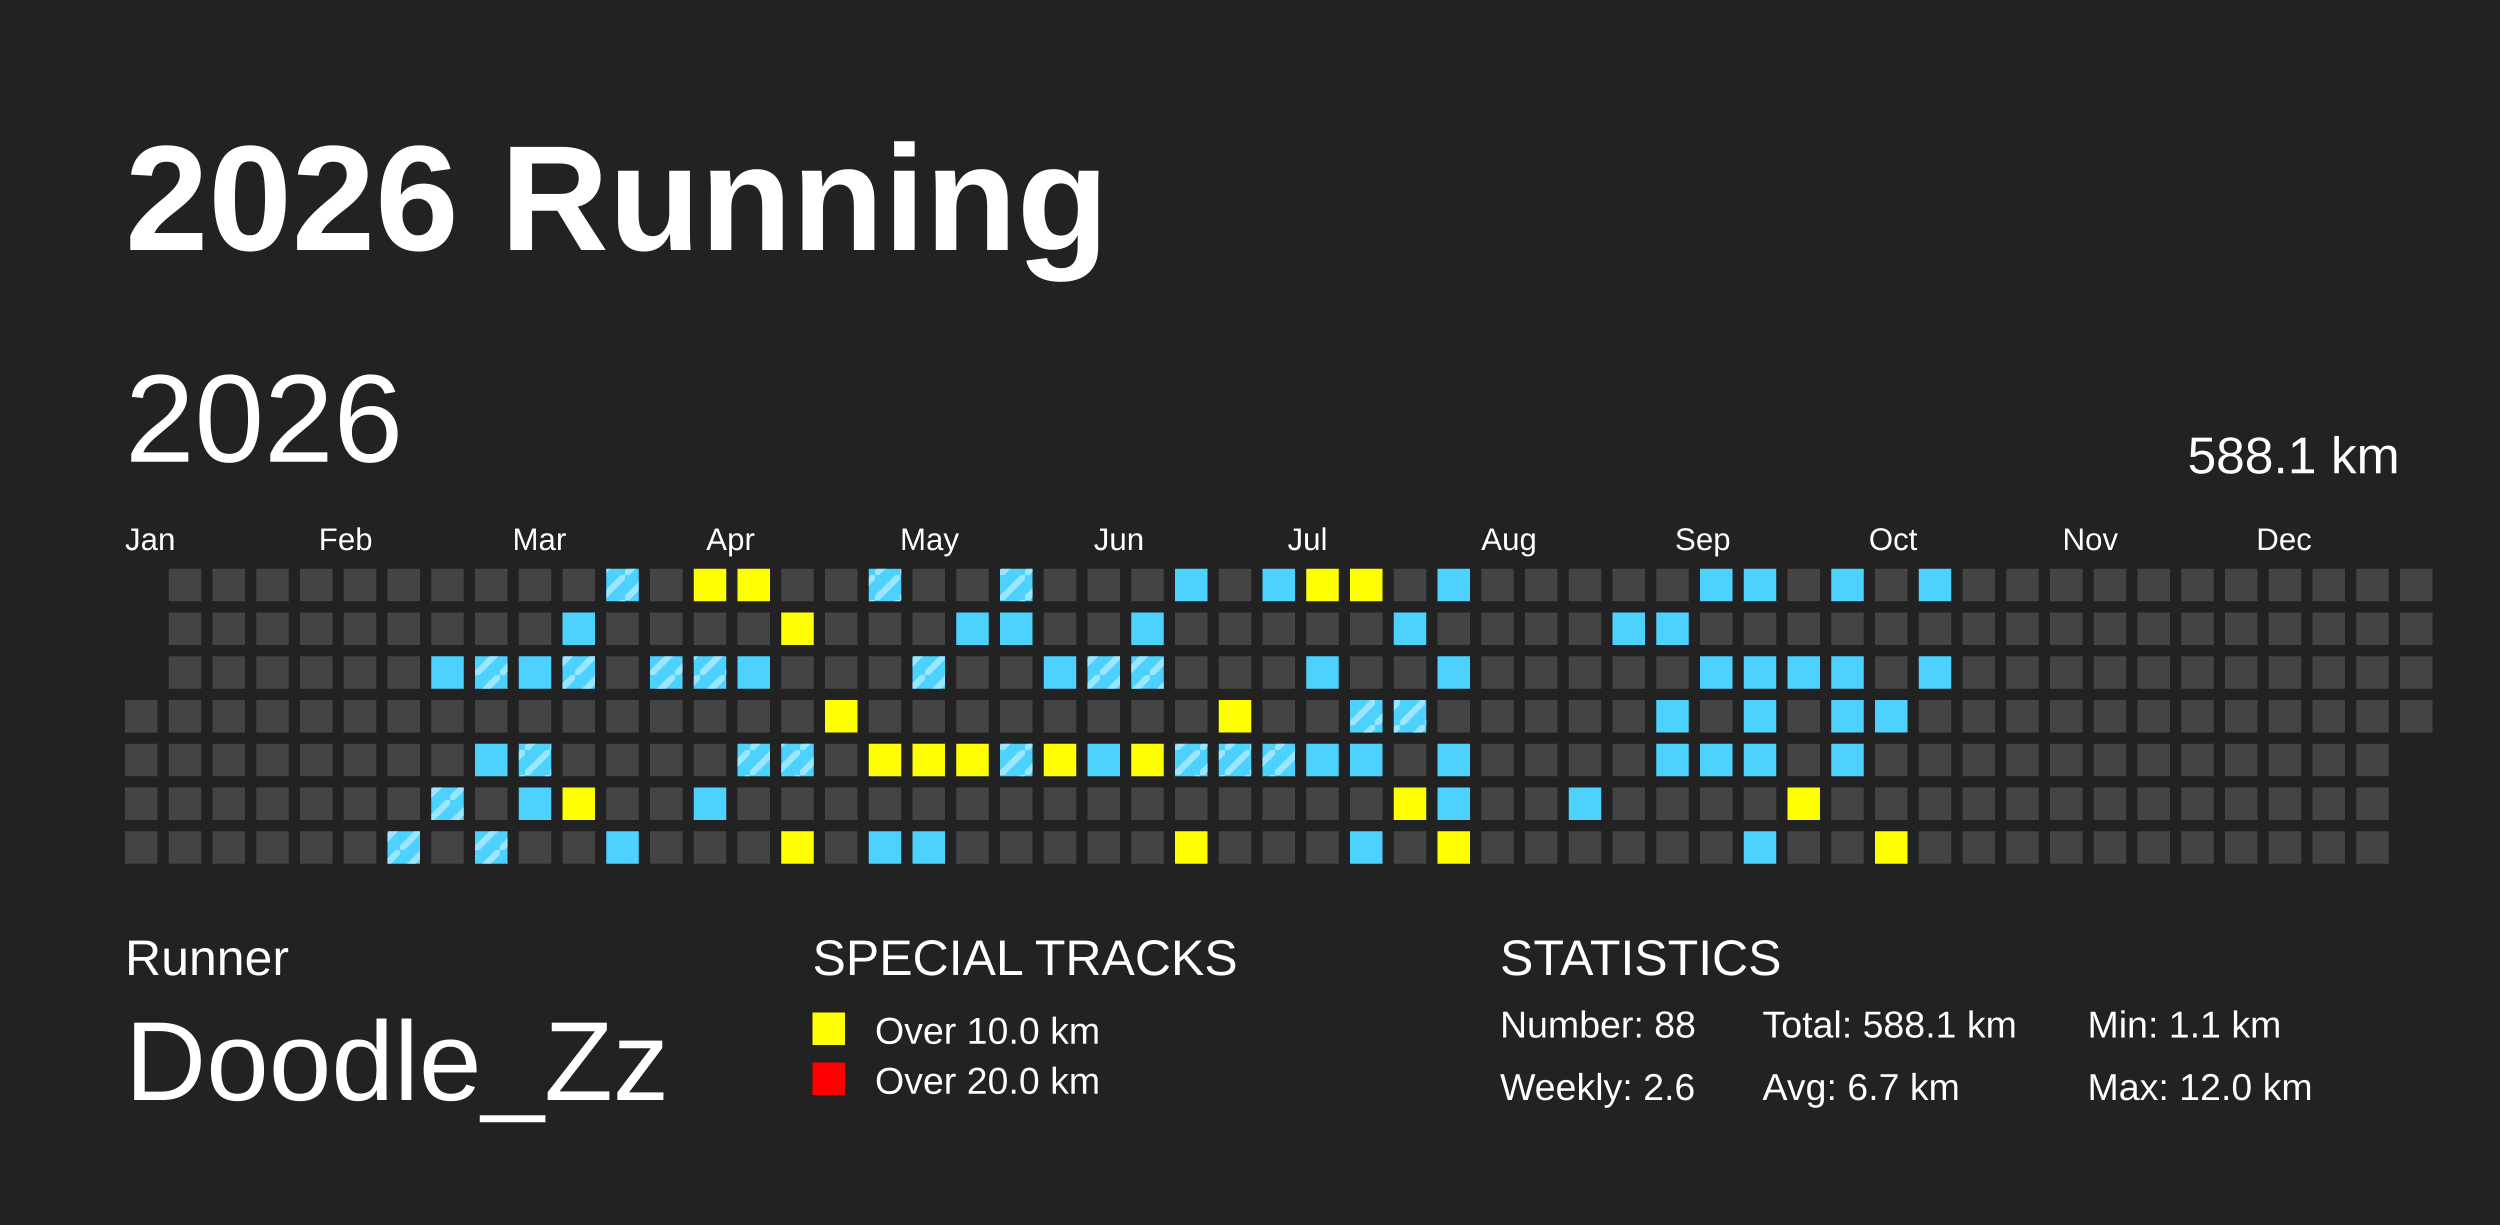
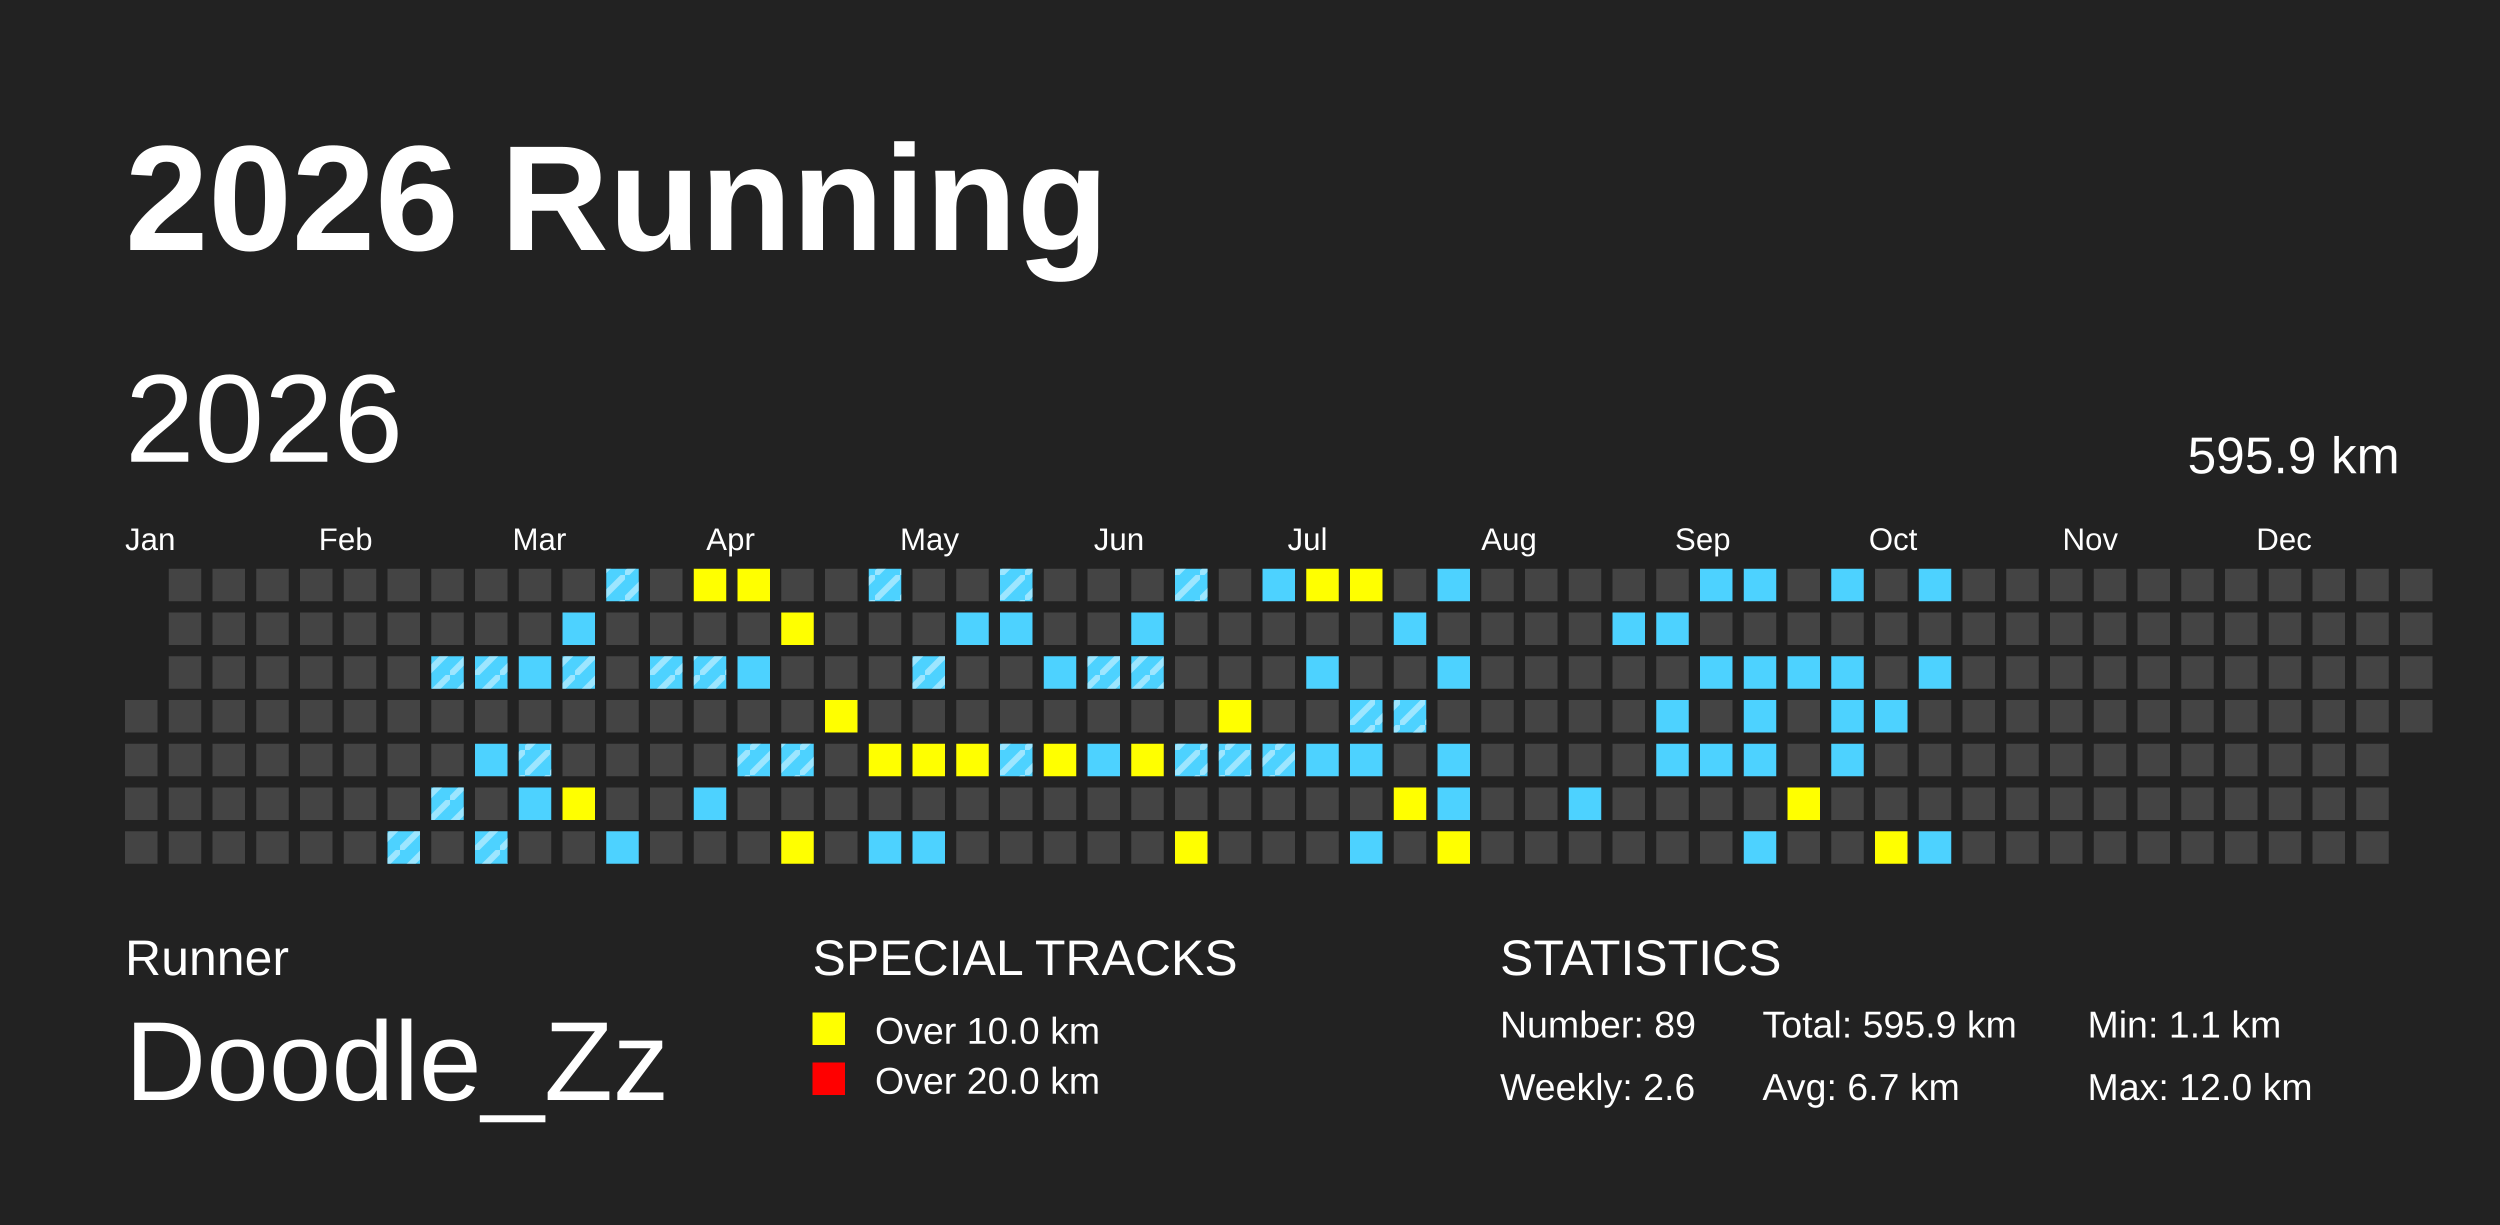
<svg xmlns="http://www.w3.org/2000/svg" baseProfile="full" height="98mm" version="1.1" viewBox="0,0,200,98" width="200mm">
  <defs>
    <pattern height="2" id="indoor-stripe" patternUnits="userSpaceOnUse" width="2">
      <line stroke="white" stroke-opacity="0.45" stroke-width="0.5" x1="0" x2="2" y1="2" y2="0" />
    </pattern>
  </defs>
  <rect fill="#222222" height="98" width="200" x="0" y="0" />
  <text fill="#FFFFFF" style="font-size:12px; font-family:Arial; font-weight:bold;" x="10" y="20">2026 Running</text>
  <text fill="#FFFFFF" style="font-size:4px; font-family:Arial" x="10" y="78">Runner</text>
  <text fill="#FFFFFF" style="font-size:9px; font-family:Arial" x="10" y="88">Doodle_Zz</text>
  <text fill="#FFFFFF" style="font-size:4px; font-family:Arial" x="65" y="78">SPECIAL TRACKS</text>
  <rect fill="yellow" height="2.6" width="2.6" x="65" y="81" />
  <text fill="#FFFFFF" style="font-size:3px; font-family:Arial" x="70" y="83.5">Over 10.0 km</text>
  <rect fill="red" height="2.6" width="2.6" x="65" y="85" />
  <text fill="#FFFFFF" style="font-size:3px; font-family:Arial" x="70" y="87.5">Over 20.0 km</text>
  <text fill="#FFFFFF" style="font-size:4px; font-family:Arial" x="120" y="78">STATISTICS</text>
-   <text fill="#FFFFFF" style="font-size:3px; font-family:Arial" x="120" y="83">Number: 88</text>
+   <text fill="#FFFFFF" style="font-size:3px; font-family:Arial" x="120" y="83">Number: 89</text>
  <text fill="#FFFFFF" style="font-size:3px; font-family:Arial" x="120" y="88">Weekly: 2.6</text>
-   <text fill="#FFFFFF" style="font-size:3px; font-family:Arial" x="141" y="83">Total: 588.1 km</text>
+   <text fill="#FFFFFF" style="font-size:3px; font-family:Arial" x="141" y="83">Total: 595.9 km</text>
  <text fill="#FFFFFF" style="font-size:3px; font-family:Arial" x="141" y="88">Avg: 6.7 km</text>
  <text fill="#FFFFFF" style="font-size:3px; font-family:Arial" x="167" y="83">Min: 1.1 km</text>
  <text fill="#FFFFFF" style="font-size:3px; font-family:Arial" x="167" y="88">Max: 12.0 km</text>
  <text dominant-baseline="hanging" fill="#FFFFFF" style="font-size:10.0px; font-family:Arial;" x="10" y="30">2026</text>
-   <text dominant-baseline="hanging" fill="#FFFFFF" style="font-size:4.125px; font-family:Arial;" x="175" y="35">588.1 km</text>
+   <text dominant-baseline="hanging" fill="#FFFFFF" style="font-size:4.125px; font-family:Arial;" x="175" y="35">595.9 km</text>
  <text fill="#FFFFFF" style="font-size:2.5px; font-family:Arial" x="10.0" y="44">Jan</text>
  <text fill="#FFFFFF" style="font-size:2.5px; font-family:Arial" x="25.5" y="44">Feb</text>
  <text fill="#FFFFFF" style="font-size:2.5px; font-family:Arial" x="41.0" y="44">Mar</text>
  <text fill="#FFFFFF" style="font-size:2.5px; font-family:Arial" x="56.5" y="44">Apr</text>
  <text fill="#FFFFFF" style="font-size:2.5px; font-family:Arial" x="72.0" y="44">May</text>
  <text fill="#FFFFFF" style="font-size:2.5px; font-family:Arial" x="87.5" y="44">Jun</text>
  <text fill="#FFFFFF" style="font-size:2.5px; font-family:Arial" x="103.0" y="44">Jul</text>
  <text fill="#FFFFFF" style="font-size:2.5px; font-family:Arial" x="118.5" y="44">Aug</text>
  <text fill="#FFFFFF" style="font-size:2.5px; font-family:Arial" x="134.0" y="44">Sep</text>
  <text fill="#FFFFFF" style="font-size:2.5px; font-family:Arial" x="149.5" y="44">Oct</text>
  <text fill="#FFFFFF" style="font-size:2.5px; font-family:Arial" x="165.0" y="44">Nov</text>
  <text fill="#FFFFFF" style="font-size:2.5px; font-family:Arial" x="180.5" y="44">Dec</text>
  <rect fill="#444444" height="2.6" width="2.6" x="10.0" y="56.0" />
  <rect fill="#444444" height="2.6" width="2.6" x="10.0" y="59.5" />
  <rect fill="#444444" height="2.6" width="2.6" x="10.0" y="63.0" />
  <rect fill="#444444" height="2.6" width="2.6" x="10.0" y="66.5" />
  <rect fill="#444444" height="2.6" width="2.6" x="13.5" y="45.5" />
  <rect fill="#444444" height="2.6" width="2.6" x="13.5" y="49.0" />
  <rect fill="#444444" height="2.6" width="2.6" x="13.5" y="52.5" />
  <rect fill="#444444" height="2.6" width="2.6" x="13.5" y="56.0" />
  <rect fill="#444444" height="2.6" width="2.6" x="13.5" y="59.5" />
  <rect fill="#444444" height="2.6" width="2.6" x="13.5" y="63.0" />
  <rect fill="#444444" height="2.6" width="2.6" x="13.5" y="66.5" />
  <rect fill="#444444" height="2.6" width="2.6" x="17.0" y="45.5" />
  <rect fill="#444444" height="2.6" width="2.6" x="17.0" y="49.0" />
  <rect fill="#444444" height="2.6" width="2.6" x="17.0" y="52.5" />
  <rect fill="#444444" height="2.6" width="2.6" x="17.0" y="56.0" />
  <rect fill="#444444" height="2.6" width="2.6" x="17.0" y="59.5" />
  <rect fill="#444444" height="2.6" width="2.6" x="17.0" y="63.0" />
  <rect fill="#444444" height="2.6" width="2.6" x="17.0" y="66.5" />
  <rect fill="#444444" height="2.6" width="2.6" x="20.5" y="45.5" />
  <rect fill="#444444" height="2.6" width="2.6" x="20.5" y="49.0" />
  <rect fill="#444444" height="2.6" width="2.6" x="20.5" y="52.5" />
  <rect fill="#444444" height="2.6" width="2.6" x="20.5" y="56.0" />
  <rect fill="#444444" height="2.6" width="2.6" x="20.5" y="59.5" />
  <rect fill="#444444" height="2.6" width="2.6" x="20.5" y="63.0" />
  <rect fill="#444444" height="2.6" width="2.6" x="20.5" y="66.5" />
  <rect fill="#444444" height="2.6" width="2.6" x="24.0" y="45.5" />
  <rect fill="#444444" height="2.6" width="2.6" x="24.0" y="49.0" />
  <rect fill="#444444" height="2.6" width="2.6" x="24.0" y="52.5" />
  <rect fill="#444444" height="2.6" width="2.6" x="24.0" y="56.0" />
  <rect fill="#444444" height="2.6" width="2.6" x="24.0" y="59.5" />
  <rect fill="#444444" height="2.6" width="2.6" x="24.0" y="63.0" />
  <rect fill="#444444" height="2.6" width="2.6" x="24.0" y="66.5" />
  <rect fill="#444444" height="2.6" width="2.6" x="27.5" y="45.5" />
  <rect fill="#444444" height="2.6" width="2.6" x="27.5" y="49.0" />
  <rect fill="#444444" height="2.6" width="2.6" x="27.5" y="52.5" />
  <rect fill="#444444" height="2.6" width="2.6" x="27.5" y="56.0" />
  <rect fill="#444444" height="2.6" width="2.6" x="27.5" y="59.5" />
  <rect fill="#444444" height="2.6" width="2.6" x="27.5" y="63.0" />
  <rect fill="#444444" height="2.6" width="2.6" x="27.5" y="66.5" />
  <rect fill="#444444" height="2.6" width="2.6" x="31.0" y="45.5" />
  <rect fill="#444444" height="2.6" width="2.6" x="31.0" y="49.0" />
  <rect fill="#444444" height="2.6" width="2.6" x="31.0" y="52.5" />
  <rect fill="#444444" height="2.6" width="2.6" x="31.0" y="56.0" />
  <rect fill="#444444" height="2.6" width="2.6" x="31.0" y="59.5" />
  <rect fill="#444444" height="2.6" width="2.6" x="31.0" y="63.0" />
  <rect fill="#4DD2FF" height="2.6" width="2.6" x="31.0" y="66.5" />
  <rect fill="url(#indoor-stripe)" height="2.6" style="pointer-events: none;" width="2.6" x="31.0" y="66.5" />
  <rect fill="#444444" height="2.6" width="2.6" x="34.5" y="45.5" />
  <rect fill="#444444" height="2.6" width="2.6" x="34.5" y="49.0" />
  <rect fill="#4DD2FF" height="2.6" width="2.6" x="34.5" y="52.5" />
+   <rect fill="url(#indoor-stripe)" height="2.6" style="pointer-events: none;" width="2.6" x="34.5" y="52.5" />
  <rect fill="#444444" height="2.6" width="2.6" x="34.5" y="56.0" />
  <rect fill="#444444" height="2.6" width="2.6" x="34.5" y="59.5" />
  <rect fill="#4DD2FF" height="2.6" width="2.6" x="34.5" y="63.0" />
  <rect fill="url(#indoor-stripe)" height="2.6" style="pointer-events: none;" width="2.6" x="34.5" y="63.0" />
  <rect fill="#444444" height="2.6" width="2.6" x="34.5" y="66.5" />
  <rect fill="#444444" height="2.6" width="2.6" x="38.0" y="45.5" />
  <rect fill="#444444" height="2.6" width="2.6" x="38.0" y="49.0" />
  <rect fill="#4DD2FF" height="2.6" width="2.6" x="38.0" y="52.5" />
  <rect fill="url(#indoor-stripe)" height="2.6" style="pointer-events: none;" width="2.6" x="38.0" y="52.5" />
  <rect fill="#444444" height="2.6" width="2.6" x="38.0" y="56.0" />
  <rect fill="#4DD2FF" height="2.6" width="2.6" x="38.0" y="59.5" />
  <rect fill="#444444" height="2.6" width="2.6" x="38.0" y="63.0" />
  <rect fill="#4DD2FF" height="2.6" width="2.6" x="38.0" y="66.5" />
  <rect fill="url(#indoor-stripe)" height="2.6" style="pointer-events: none;" width="2.6" x="38.0" y="66.5" />
  <rect fill="#444444" height="2.6" width="2.6" x="41.5" y="45.5" />
  <rect fill="#444444" height="2.6" width="2.6" x="41.5" y="49.0" />
  <rect fill="#4DD2FF" height="2.6" width="2.6" x="41.5" y="52.5" />
  <rect fill="#444444" height="2.6" width="2.6" x="41.5" y="56.0" />
  <rect fill="#4DD2FF" height="2.6" width="2.6" x="41.5" y="59.5" />
  <rect fill="url(#indoor-stripe)" height="2.6" style="pointer-events: none;" width="2.6" x="41.5" y="59.5" />
  <rect fill="#4DD2FF" height="2.6" width="2.6" x="41.5" y="63.0" />
  <rect fill="#444444" height="2.6" width="2.6" x="41.5" y="66.5" />
  <rect fill="#444444" height="2.6" width="2.6" x="45.0" y="45.5" />
  <rect fill="#4DD2FF" height="2.6" width="2.6" x="45.0" y="49.0" />
  <rect fill="#4DD2FF" height="2.6" width="2.6" x="45.0" y="52.5" />
  <rect fill="url(#indoor-stripe)" height="2.6" style="pointer-events: none;" width="2.6" x="45.0" y="52.5" />
  <rect fill="#444444" height="2.6" width="2.6" x="45.0" y="56.0" />
  <rect fill="#444444" height="2.6" width="2.6" x="45.0" y="59.5" />
  <rect fill="yellow" height="2.6" width="2.6" x="45.0" y="63.0" />
  <rect fill="#444444" height="2.6" width="2.6" x="45.0" y="66.5" />
  <rect fill="#4DD2FF" height="2.6" width="2.6" x="48.5" y="45.5" />
  <rect fill="url(#indoor-stripe)" height="2.6" style="pointer-events: none;" width="2.6" x="48.5" y="45.5" />
  <rect fill="#444444" height="2.6" width="2.6" x="48.5" y="49.0" />
  <rect fill="#444444" height="2.6" width="2.6" x="48.5" y="52.5" />
  <rect fill="#444444" height="2.6" width="2.6" x="48.5" y="56.0" />
  <rect fill="#444444" height="2.6" width="2.6" x="48.5" y="59.5" />
  <rect fill="#444444" height="2.6" width="2.6" x="48.5" y="63.0" />
  <rect fill="#4DD2FF" height="2.6" width="2.6" x="48.5" y="66.5" />
  <rect fill="#444444" height="2.6" width="2.6" x="52.0" y="45.5" />
  <rect fill="#444444" height="2.6" width="2.6" x="52.0" y="49.0" />
  <rect fill="#4DD2FF" height="2.6" width="2.6" x="52.0" y="52.5" />
  <rect fill="url(#indoor-stripe)" height="2.6" style="pointer-events: none;" width="2.6" x="52.0" y="52.5" />
  <rect fill="#444444" height="2.6" width="2.6" x="52.0" y="56.0" />
  <rect fill="#444444" height="2.6" width="2.6" x="52.0" y="59.5" />
  <rect fill="#444444" height="2.6" width="2.6" x="52.0" y="63.0" />
  <rect fill="#444444" height="2.6" width="2.6" x="52.0" y="66.5" />
  <rect fill="yellow" height="2.6" width="2.6" x="55.5" y="45.5" />
  <rect fill="#444444" height="2.6" width="2.6" x="55.5" y="49.0" />
  <rect fill="#4DD2FF" height="2.6" width="2.6" x="55.5" y="52.5" />
  <rect fill="url(#indoor-stripe)" height="2.6" style="pointer-events: none;" width="2.6" x="55.5" y="52.5" />
  <rect fill="#444444" height="2.6" width="2.6" x="55.5" y="56.0" />
  <rect fill="#444444" height="2.6" width="2.6" x="55.5" y="59.5" />
  <rect fill="#4DD2FF" height="2.6" width="2.6" x="55.5" y="63.0" />
  <rect fill="#444444" height="2.6" width="2.6" x="55.5" y="66.5" />
  <rect fill="yellow" height="2.6" width="2.6" x="59.0" y="45.5" />
  <rect fill="#444444" height="2.6" width="2.6" x="59.0" y="49.0" />
  <rect fill="#4DD2FF" height="2.6" width="2.6" x="59.0" y="52.5" />
  <rect fill="#444444" height="2.6" width="2.6" x="59.0" y="56.0" />
  <rect fill="#4DD2FF" height="2.6" width="2.6" x="59.0" y="59.5" />
  <rect fill="url(#indoor-stripe)" height="2.6" style="pointer-events: none;" width="2.6" x="59.0" y="59.5" />
  <rect fill="#444444" height="2.6" width="2.6" x="59.0" y="63.0" />
  <rect fill="#444444" height="2.6" width="2.6" x="59.0" y="66.5" />
  <rect fill="#444444" height="2.6" width="2.6" x="62.5" y="45.5" />
  <rect fill="yellow" height="2.6" width="2.6" x="62.5" y="49.0" />
  <rect fill="#444444" height="2.6" width="2.6" x="62.5" y="52.5" />
  <rect fill="#444444" height="2.6" width="2.6" x="62.5" y="56.0" />
  <rect fill="#4DD2FF" height="2.6" width="2.6" x="62.5" y="59.5" />
  <rect fill="url(#indoor-stripe)" height="2.6" style="pointer-events: none;" width="2.6" x="62.5" y="59.5" />
  <rect fill="#444444" height="2.6" width="2.6" x="62.5" y="63.0" />
  <rect fill="yellow" height="2.6" width="2.6" x="62.5" y="66.5" />
  <rect fill="#444444" height="2.6" width="2.6" x="66.0" y="45.5" />
  <rect fill="#444444" height="2.6" width="2.6" x="66.0" y="49.0" />
  <rect fill="#444444" height="2.6" width="2.6" x="66.0" y="52.5" />
  <rect fill="yellow" height="2.6" width="2.6" x="66.0" y="56.0" />
  <rect fill="#444444" height="2.6" width="2.6" x="66.0" y="59.5" />
  <rect fill="#444444" height="2.6" width="2.6" x="66.0" y="63.0" />
  <rect fill="#444444" height="2.6" width="2.6" x="66.0" y="66.5" />
  <rect fill="#4DD2FF" height="2.6" width="2.6" x="69.5" y="45.5" />
  <rect fill="url(#indoor-stripe)" height="2.6" style="pointer-events: none;" width="2.6" x="69.5" y="45.5" />
  <rect fill="#444444" height="2.6" width="2.6" x="69.5" y="49.0" />
  <rect fill="#444444" height="2.6" width="2.6" x="69.5" y="52.5" />
  <rect fill="#444444" height="2.6" width="2.6" x="69.5" y="56.0" />
  <rect fill="yellow" height="2.6" width="2.6" x="69.5" y="59.5" />
  <rect fill="#444444" height="2.6" width="2.6" x="69.5" y="63.0" />
  <rect fill="#4DD2FF" height="2.6" width="2.6" x="69.5" y="66.5" />
  <rect fill="#444444" height="2.6" width="2.6" x="73.0" y="45.5" />
  <rect fill="#444444" height="2.6" width="2.6" x="73.0" y="49.0" />
  <rect fill="#4DD2FF" height="2.6" width="2.6" x="73.0" y="52.5" />
  <rect fill="url(#indoor-stripe)" height="2.6" style="pointer-events: none;" width="2.6" x="73.0" y="52.5" />
  <rect fill="#444444" height="2.6" width="2.6" x="73.0" y="56.0" />
  <rect fill="yellow" height="2.6" width="2.6" x="73.0" y="59.5" />
  <rect fill="#444444" height="2.6" width="2.6" x="73.0" y="63.0" />
  <rect fill="#4DD2FF" height="2.6" width="2.6" x="73.0" y="66.5" />
  <rect fill="#444444" height="2.6" width="2.6" x="76.5" y="45.5" />
  <rect fill="#4DD2FF" height="2.6" width="2.6" x="76.5" y="49.0" />
  <rect fill="#444444" height="2.6" width="2.6" x="76.5" y="52.5" />
  <rect fill="#444444" height="2.6" width="2.6" x="76.5" y="56.0" />
  <rect fill="yellow" height="2.6" width="2.6" x="76.5" y="59.5" />
  <rect fill="#444444" height="2.6" width="2.6" x="76.5" y="63.0" />
  <rect fill="#444444" height="2.6" width="2.6" x="76.5" y="66.5" />
  <rect fill="#4DD2FF" height="2.6" width="2.6" x="80.0" y="45.5" />
  <rect fill="url(#indoor-stripe)" height="2.6" style="pointer-events: none;" width="2.6" x="80.0" y="45.5" />
  <rect fill="#4DD2FF" height="2.6" width="2.6" x="80.0" y="49.0" />
  <rect fill="#444444" height="2.6" width="2.6" x="80.0" y="52.5" />
  <rect fill="#444444" height="2.6" width="2.6" x="80.0" y="56.0" />
  <rect fill="#4DD2FF" height="2.6" width="2.6" x="80.0" y="59.5" />
  <rect fill="url(#indoor-stripe)" height="2.6" style="pointer-events: none;" width="2.6" x="80.0" y="59.5" />
  <rect fill="#444444" height="2.6" width="2.6" x="80.0" y="63.0" />
  <rect fill="#444444" height="2.6" width="2.6" x="80.0" y="66.5" />
  <rect fill="#444444" height="2.6" width="2.6" x="83.5" y="45.5" />
  <rect fill="#444444" height="2.6" width="2.6" x="83.5" y="49.0" />
  <rect fill="#4DD2FF" height="2.6" width="2.6" x="83.5" y="52.5" />
  <rect fill="#444444" height="2.6" width="2.6" x="83.5" y="56.0" />
  <rect fill="yellow" height="2.6" width="2.6" x="83.5" y="59.5" />
  <rect fill="#444444" height="2.6" width="2.6" x="83.5" y="63.0" />
  <rect fill="#444444" height="2.6" width="2.6" x="83.5" y="66.5" />
  <rect fill="#444444" height="2.6" width="2.6" x="87.0" y="45.5" />
  <rect fill="#444444" height="2.6" width="2.6" x="87.0" y="49.0" />
  <rect fill="#4DD2FF" height="2.6" width="2.6" x="87.0" y="52.5" />
  <rect fill="url(#indoor-stripe)" height="2.6" style="pointer-events: none;" width="2.6" x="87.0" y="52.5" />
  <rect fill="#444444" height="2.6" width="2.6" x="87.0" y="56.0" />
  <rect fill="#4DD2FF" height="2.6" width="2.6" x="87.0" y="59.5" />
  <rect fill="#444444" height="2.6" width="2.6" x="87.0" y="63.0" />
  <rect fill="#444444" height="2.6" width="2.6" x="87.0" y="66.5" />
  <rect fill="#444444" height="2.6" width="2.6" x="90.5" y="45.5" />
  <rect fill="#4DD2FF" height="2.6" width="2.6" x="90.5" y="49.0" />
  <rect fill="#4DD2FF" height="2.6" width="2.6" x="90.5" y="52.5" />
  <rect fill="url(#indoor-stripe)" height="2.6" style="pointer-events: none;" width="2.6" x="90.5" y="52.5" />
  <rect fill="#444444" height="2.6" width="2.6" x="90.5" y="56.0" />
  <rect fill="yellow" height="2.6" width="2.6" x="90.5" y="59.5" />
  <rect fill="#444444" height="2.6" width="2.6" x="90.5" y="63.0" />
  <rect fill="#444444" height="2.6" width="2.6" x="90.5" y="66.5" />
  <rect fill="#4DD2FF" height="2.6" width="2.6" x="94.0" y="45.5" />
+   <rect fill="url(#indoor-stripe)" height="2.6" style="pointer-events: none;" width="2.6" x="94.0" y="45.5" />
  <rect fill="#444444" height="2.6" width="2.6" x="94.0" y="49.0" />
  <rect fill="#444444" height="2.6" width="2.6" x="94.0" y="52.5" />
  <rect fill="#444444" height="2.6" width="2.6" x="94.0" y="56.0" />
  <rect fill="#4DD2FF" height="2.6" width="2.6" x="94.0" y="59.5" />
  <rect fill="url(#indoor-stripe)" height="2.6" style="pointer-events: none;" width="2.6" x="94.0" y="59.5" />
  <rect fill="#444444" height="2.6" width="2.6" x="94.0" y="63.0" />
  <rect fill="yellow" height="2.6" width="2.6" x="94.0" y="66.5" />
  <rect fill="#444444" height="2.6" width="2.6" x="97.5" y="45.5" />
  <rect fill="#444444" height="2.6" width="2.6" x="97.5" y="49.0" />
  <rect fill="#444444" height="2.6" width="2.6" x="97.5" y="52.5" />
  <rect fill="yellow" height="2.6" width="2.6" x="97.5" y="56.0" />
  <rect fill="#4DD2FF" height="2.6" width="2.6" x="97.5" y="59.5" />
  <rect fill="url(#indoor-stripe)" height="2.6" style="pointer-events: none;" width="2.6" x="97.5" y="59.5" />
  <rect fill="#444444" height="2.6" width="2.6" x="97.5" y="63.0" />
  <rect fill="#444444" height="2.6" width="2.6" x="97.5" y="66.5" />
  <rect fill="#4DD2FF" height="2.6" width="2.6" x="101.0" y="45.5" />
  <rect fill="#444444" height="2.6" width="2.6" x="101.0" y="49.0" />
  <rect fill="#444444" height="2.6" width="2.6" x="101.0" y="52.5" />
  <rect fill="#444444" height="2.6" width="2.6" x="101.0" y="56.0" />
  <rect fill="#4DD2FF" height="2.6" width="2.6" x="101.0" y="59.5" />
  <rect fill="url(#indoor-stripe)" height="2.6" style="pointer-events: none;" width="2.6" x="101.0" y="59.5" />
  <rect fill="#444444" height="2.6" width="2.6" x="101.0" y="63.0" />
  <rect fill="#444444" height="2.6" width="2.6" x="101.0" y="66.5" />
  <rect fill="yellow" height="2.6" width="2.6" x="104.5" y="45.5" />
  <rect fill="#444444" height="2.6" width="2.6" x="104.5" y="49.0" />
  <rect fill="#4DD2FF" height="2.6" width="2.6" x="104.5" y="52.5" />
  <rect fill="#444444" height="2.6" width="2.6" x="104.5" y="56.0" />
  <rect fill="#4DD2FF" height="2.6" width="2.6" x="104.5" y="59.5" />
  <rect fill="#444444" height="2.6" width="2.6" x="104.5" y="63.0" />
  <rect fill="#444444" height="2.6" width="2.6" x="104.5" y="66.5" />
  <rect fill="yellow" height="2.6" width="2.6" x="108.0" y="45.5" />
  <rect fill="#444444" height="2.6" width="2.6" x="108.0" y="49.0" />
  <rect fill="#444444" height="2.6" width="2.6" x="108.0" y="52.5" />
  <rect fill="#4DD2FF" height="2.6" width="2.6" x="108.0" y="56.0" />
  <rect fill="url(#indoor-stripe)" height="2.6" style="pointer-events: none;" width="2.6" x="108.0" y="56.0" />
  <rect fill="#4DD2FF" height="2.6" width="2.6" x="108.0" y="59.5" />
  <rect fill="#444444" height="2.6" width="2.6" x="108.0" y="63.0" />
  <rect fill="#4DD2FF" height="2.6" width="2.6" x="108.0" y="66.5" />
  <rect fill="#444444" height="2.6" width="2.6" x="111.5" y="45.5" />
  <rect fill="#4DD2FF" height="2.6" width="2.6" x="111.5" y="49.0" />
  <rect fill="#444444" height="2.6" width="2.6" x="111.5" y="52.5" />
  <rect fill="#4DD2FF" height="2.6" width="2.6" x="111.5" y="56.0" />
  <rect fill="url(#indoor-stripe)" height="2.6" style="pointer-events: none;" width="2.6" x="111.5" y="56.0" />
  <rect fill="#444444" height="2.6" width="2.6" x="111.5" y="59.5" />
  <rect fill="yellow" height="2.6" width="2.6" x="111.5" y="63.0" />
  <rect fill="#444444" height="2.6" width="2.6" x="111.5" y="66.5" />
  <rect fill="#4DD2FF" height="2.6" width="2.6" x="115.0" y="45.5" />
  <rect fill="#444444" height="2.6" width="2.6" x="115.0" y="49.0" />
  <rect fill="#4DD2FF" height="2.6" width="2.6" x="115.0" y="52.5" />
  <rect fill="#444444" height="2.6" width="2.6" x="115.0" y="56.0" />
  <rect fill="#4DD2FF" height="2.6" width="2.6" x="115.0" y="59.5" />
  <rect fill="#4DD2FF" height="2.6" width="2.6" x="115.0" y="63.0" />
  <rect fill="yellow" height="2.6" width="2.6" x="115.0" y="66.5" />
  <rect fill="#444444" height="2.6" width="2.6" x="118.5" y="45.5" />
  <rect fill="#444444" height="2.6" width="2.6" x="118.5" y="49.0" />
  <rect fill="#444444" height="2.6" width="2.6" x="118.5" y="52.5" />
  <rect fill="#444444" height="2.6" width="2.6" x="118.5" y="56.0" />
  <rect fill="#444444" height="2.6" width="2.6" x="118.5" y="59.5" />
  <rect fill="#444444" height="2.6" width="2.6" x="118.5" y="63.0" />
  <rect fill="#444444" height="2.6" width="2.6" x="118.5" y="66.5" />
  <rect fill="#444444" height="2.6" width="2.6" x="122.0" y="45.5" />
  <rect fill="#444444" height="2.6" width="2.6" x="122.0" y="49.0" />
  <rect fill="#444444" height="2.6" width="2.6" x="122.0" y="52.5" />
  <rect fill="#444444" height="2.6" width="2.6" x="122.0" y="56.0" />
  <rect fill="#444444" height="2.6" width="2.6" x="122.0" y="59.5" />
  <rect fill="#444444" height="2.6" width="2.6" x="122.0" y="63.0" />
  <rect fill="#444444" height="2.6" width="2.6" x="122.0" y="66.5" />
  <rect fill="#444444" height="2.6" width="2.6" x="125.5" y="45.5" />
  <rect fill="#444444" height="2.6" width="2.6" x="125.5" y="49.0" />
  <rect fill="#444444" height="2.6" width="2.6" x="125.5" y="52.5" />
  <rect fill="#444444" height="2.6" width="2.6" x="125.5" y="56.0" />
  <rect fill="#444444" height="2.6" width="2.6" x="125.5" y="59.5" />
  <rect fill="#4DD2FF" height="2.6" width="2.6" x="125.5" y="63.0" />
  <rect fill="#444444" height="2.6" width="2.6" x="125.5" y="66.5" />
  <rect fill="#444444" height="2.6" width="2.6" x="129.0" y="45.5" />
  <rect fill="#4DD2FF" height="2.6" width="2.6" x="129.0" y="49.0" />
  <rect fill="#444444" height="2.6" width="2.6" x="129.0" y="52.5" />
  <rect fill="#444444" height="2.6" width="2.6" x="129.0" y="56.0" />
  <rect fill="#444444" height="2.6" width="2.6" x="129.0" y="59.5" />
  <rect fill="#444444" height="2.6" width="2.6" x="129.0" y="63.0" />
  <rect fill="#444444" height="2.6" width="2.6" x="129.0" y="66.5" />
  <rect fill="#444444" height="2.6" width="2.6" x="132.5" y="45.5" />
  <rect fill="#4DD2FF" height="2.6" width="2.6" x="132.5" y="49.0" />
  <rect fill="#444444" height="2.6" width="2.6" x="132.5" y="52.5" />
  <rect fill="#4DD2FF" height="2.6" width="2.6" x="132.5" y="56.0" />
  <rect fill="#4DD2FF" height="2.6" width="2.6" x="132.5" y="59.5" />
  <rect fill="#444444" height="2.6" width="2.6" x="132.5" y="63.0" />
  <rect fill="#444444" height="2.6" width="2.6" x="132.5" y="66.5" />
  <rect fill="#4DD2FF" height="2.6" width="2.6" x="136.0" y="45.5" />
  <rect fill="#444444" height="2.6" width="2.6" x="136.0" y="49.0" />
  <rect fill="#4DD2FF" height="2.6" width="2.6" x="136.0" y="52.5" />
  <rect fill="#444444" height="2.6" width="2.6" x="136.0" y="56.0" />
  <rect fill="#4DD2FF" height="2.6" width="2.6" x="136.0" y="59.5" />
  <rect fill="#444444" height="2.6" width="2.6" x="136.0" y="63.0" />
  <rect fill="#444444" height="2.6" width="2.6" x="136.0" y="66.5" />
  <rect fill="#4DD2FF" height="2.6" width="2.6" x="139.5" y="45.5" />
  <rect fill="#444444" height="2.6" width="2.6" x="139.5" y="49.0" />
  <rect fill="#4DD2FF" height="2.6" width="2.6" x="139.5" y="52.5" />
  <rect fill="#4DD2FF" height="2.6" width="2.6" x="139.5" y="56.0" />
  <rect fill="#4DD2FF" height="2.6" width="2.6" x="139.5" y="59.5" />
  <rect fill="#444444" height="2.6" width="2.6" x="139.5" y="63.0" />
  <rect fill="#4DD2FF" height="2.6" width="2.6" x="139.5" y="66.5" />
  <rect fill="#444444" height="2.6" width="2.6" x="143.0" y="45.5" />
  <rect fill="#444444" height="2.6" width="2.6" x="143.0" y="49.0" />
  <rect fill="#4DD2FF" height="2.6" width="2.6" x="143.0" y="52.5" />
  <rect fill="#444444" height="2.6" width="2.6" x="143.0" y="56.0" />
  <rect fill="#444444" height="2.6" width="2.6" x="143.0" y="59.5" />
  <rect fill="yellow" height="2.6" width="2.6" x="143.0" y="63.0" />
  <rect fill="#444444" height="2.6" width="2.6" x="143.0" y="66.5" />
  <rect fill="#4DD2FF" height="2.6" width="2.6" x="146.5" y="45.5" />
  <rect fill="#444444" height="2.6" width="2.6" x="146.5" y="49.0" />
  <rect fill="#4DD2FF" height="2.6" width="2.6" x="146.5" y="52.5" />
  <rect fill="#4DD2FF" height="2.6" width="2.6" x="146.5" y="56.0" />
  <rect fill="#4DD2FF" height="2.6" width="2.6" x="146.5" y="59.5" />
  <rect fill="#444444" height="2.6" width="2.6" x="146.5" y="63.0" />
  <rect fill="#444444" height="2.6" width="2.6" x="146.5" y="66.5" />
  <rect fill="#444444" height="2.6" width="2.6" x="150.0" y="45.5" />
  <rect fill="#444444" height="2.6" width="2.6" x="150.0" y="49.0" />
  <rect fill="#444444" height="2.6" width="2.6" x="150.0" y="52.5" />
  <rect fill="#4DD2FF" height="2.6" width="2.6" x="150.0" y="56.0" />
  <rect fill="#444444" height="2.6" width="2.6" x="150.0" y="59.5" />
  <rect fill="#444444" height="2.6" width="2.6" x="150.0" y="63.0" />
  <rect fill="yellow" height="2.6" width="2.6" x="150.0" y="66.5" />
  <rect fill="#4DD2FF" height="2.6" width="2.6" x="153.5" y="45.5" />
  <rect fill="#444444" height="2.6" width="2.6" x="153.5" y="49.0" />
  <rect fill="#4DD2FF" height="2.6" width="2.6" x="153.5" y="52.5" />
  <rect fill="#444444" height="2.6" width="2.6" x="153.5" y="56.0" />
  <rect fill="#444444" height="2.6" width="2.6" x="153.5" y="59.5" />
  <rect fill="#444444" height="2.6" width="2.6" x="153.5" y="63.0" />
-   <rect fill="#444444" height="2.6" width="2.6" x="153.5" y="66.5" />
+   <rect fill="#4DD2FF" height="2.6" width="2.6" x="153.5" y="66.5" />
  <rect fill="#444444" height="2.6" width="2.6" x="157.0" y="45.5" />
  <rect fill="#444444" height="2.6" width="2.6" x="157.0" y="49.0" />
  <rect fill="#444444" height="2.6" width="2.6" x="157.0" y="52.5" />
  <rect fill="#444444" height="2.6" width="2.6" x="157.0" y="56.0" />
  <rect fill="#444444" height="2.6" width="2.6" x="157.0" y="59.5" />
  <rect fill="#444444" height="2.6" width="2.6" x="157.0" y="63.0" />
  <rect fill="#444444" height="2.6" width="2.6" x="157.0" y="66.5" />
  <rect fill="#444444" height="2.6" width="2.6" x="160.5" y="45.5" />
  <rect fill="#444444" height="2.6" width="2.6" x="160.5" y="49.0" />
  <rect fill="#444444" height="2.6" width="2.6" x="160.5" y="52.5" />
  <rect fill="#444444" height="2.6" width="2.6" x="160.5" y="56.0" />
  <rect fill="#444444" height="2.6" width="2.6" x="160.5" y="59.5" />
  <rect fill="#444444" height="2.6" width="2.6" x="160.5" y="63.0" />
  <rect fill="#444444" height="2.6" width="2.6" x="160.5" y="66.5" />
  <rect fill="#444444" height="2.6" width="2.6" x="164.0" y="45.5" />
  <rect fill="#444444" height="2.6" width="2.6" x="164.0" y="49.0" />
  <rect fill="#444444" height="2.6" width="2.6" x="164.0" y="52.5" />
  <rect fill="#444444" height="2.6" width="2.6" x="164.0" y="56.0" />
  <rect fill="#444444" height="2.6" width="2.6" x="164.0" y="59.5" />
  <rect fill="#444444" height="2.6" width="2.6" x="164.0" y="63.0" />
  <rect fill="#444444" height="2.6" width="2.6" x="164.0" y="66.5" />
  <rect fill="#444444" height="2.6" width="2.6" x="167.5" y="45.5" />
  <rect fill="#444444" height="2.6" width="2.6" x="167.5" y="49.0" />
  <rect fill="#444444" height="2.6" width="2.6" x="167.5" y="52.5" />
  <rect fill="#444444" height="2.6" width="2.6" x="167.5" y="56.0" />
  <rect fill="#444444" height="2.6" width="2.6" x="167.5" y="59.5" />
  <rect fill="#444444" height="2.6" width="2.6" x="167.5" y="63.0" />
  <rect fill="#444444" height="2.6" width="2.6" x="167.5" y="66.5" />
  <rect fill="#444444" height="2.6" width="2.6" x="171.0" y="45.5" />
  <rect fill="#444444" height="2.6" width="2.6" x="171.0" y="49.0" />
  <rect fill="#444444" height="2.6" width="2.6" x="171.0" y="52.5" />
  <rect fill="#444444" height="2.6" width="2.6" x="171.0" y="56.0" />
  <rect fill="#444444" height="2.6" width="2.6" x="171.0" y="59.5" />
  <rect fill="#444444" height="2.6" width="2.6" x="171.0" y="63.0" />
  <rect fill="#444444" height="2.6" width="2.6" x="171.0" y="66.5" />
  <rect fill="#444444" height="2.6" width="2.6" x="174.5" y="45.5" />
  <rect fill="#444444" height="2.6" width="2.6" x="174.5" y="49.0" />
  <rect fill="#444444" height="2.6" width="2.6" x="174.5" y="52.5" />
  <rect fill="#444444" height="2.6" width="2.6" x="174.5" y="56.0" />
  <rect fill="#444444" height="2.6" width="2.6" x="174.5" y="59.5" />
  <rect fill="#444444" height="2.6" width="2.6" x="174.5" y="63.0" />
  <rect fill="#444444" height="2.6" width="2.6" x="174.5" y="66.5" />
  <rect fill="#444444" height="2.6" width="2.6" x="178.0" y="45.5" />
  <rect fill="#444444" height="2.6" width="2.6" x="178.0" y="49.0" />
  <rect fill="#444444" height="2.6" width="2.6" x="178.0" y="52.5" />
  <rect fill="#444444" height="2.6" width="2.6" x="178.0" y="56.0" />
  <rect fill="#444444" height="2.6" width="2.6" x="178.0" y="59.5" />
  <rect fill="#444444" height="2.6" width="2.6" x="178.0" y="63.0" />
  <rect fill="#444444" height="2.6" width="2.6" x="178.0" y="66.5" />
  <rect fill="#444444" height="2.6" width="2.6" x="181.5" y="45.5" />
  <rect fill="#444444" height="2.6" width="2.6" x="181.5" y="49.0" />
  <rect fill="#444444" height="2.6" width="2.6" x="181.5" y="52.5" />
  <rect fill="#444444" height="2.6" width="2.6" x="181.5" y="56.0" />
  <rect fill="#444444" height="2.6" width="2.6" x="181.5" y="59.5" />
  <rect fill="#444444" height="2.6" width="2.6" x="181.5" y="63.0" />
  <rect fill="#444444" height="2.6" width="2.6" x="181.5" y="66.5" />
  <rect fill="#444444" height="2.6" width="2.6" x="185.0" y="45.5" />
  <rect fill="#444444" height="2.6" width="2.6" x="185.0" y="49.0" />
  <rect fill="#444444" height="2.6" width="2.6" x="185.0" y="52.5" />
  <rect fill="#444444" height="2.6" width="2.6" x="185.0" y="56.0" />
  <rect fill="#444444" height="2.6" width="2.6" x="185.0" y="59.5" />
  <rect fill="#444444" height="2.6" width="2.6" x="185.0" y="63.0" />
  <rect fill="#444444" height="2.6" width="2.6" x="185.0" y="66.5" />
  <rect fill="#444444" height="2.6" width="2.6" x="188.5" y="45.5" />
  <rect fill="#444444" height="2.6" width="2.6" x="188.5" y="49.0" />
  <rect fill="#444444" height="2.6" width="2.6" x="188.5" y="52.5" />
  <rect fill="#444444" height="2.6" width="2.6" x="188.5" y="56.0" />
  <rect fill="#444444" height="2.6" width="2.6" x="188.5" y="59.5" />
  <rect fill="#444444" height="2.6" width="2.6" x="188.5" y="63.0" />
  <rect fill="#444444" height="2.6" width="2.6" x="188.5" y="66.5" />
  <rect fill="#444444" height="2.6" width="2.6" x="192.0" y="45.5" />
  <rect fill="#444444" height="2.6" width="2.6" x="192.0" y="49.0" />
  <rect fill="#444444" height="2.6" width="2.6" x="192.0" y="52.5" />
  <rect fill="#444444" height="2.6" width="2.6" x="192.0" y="56.0" />
</svg>
